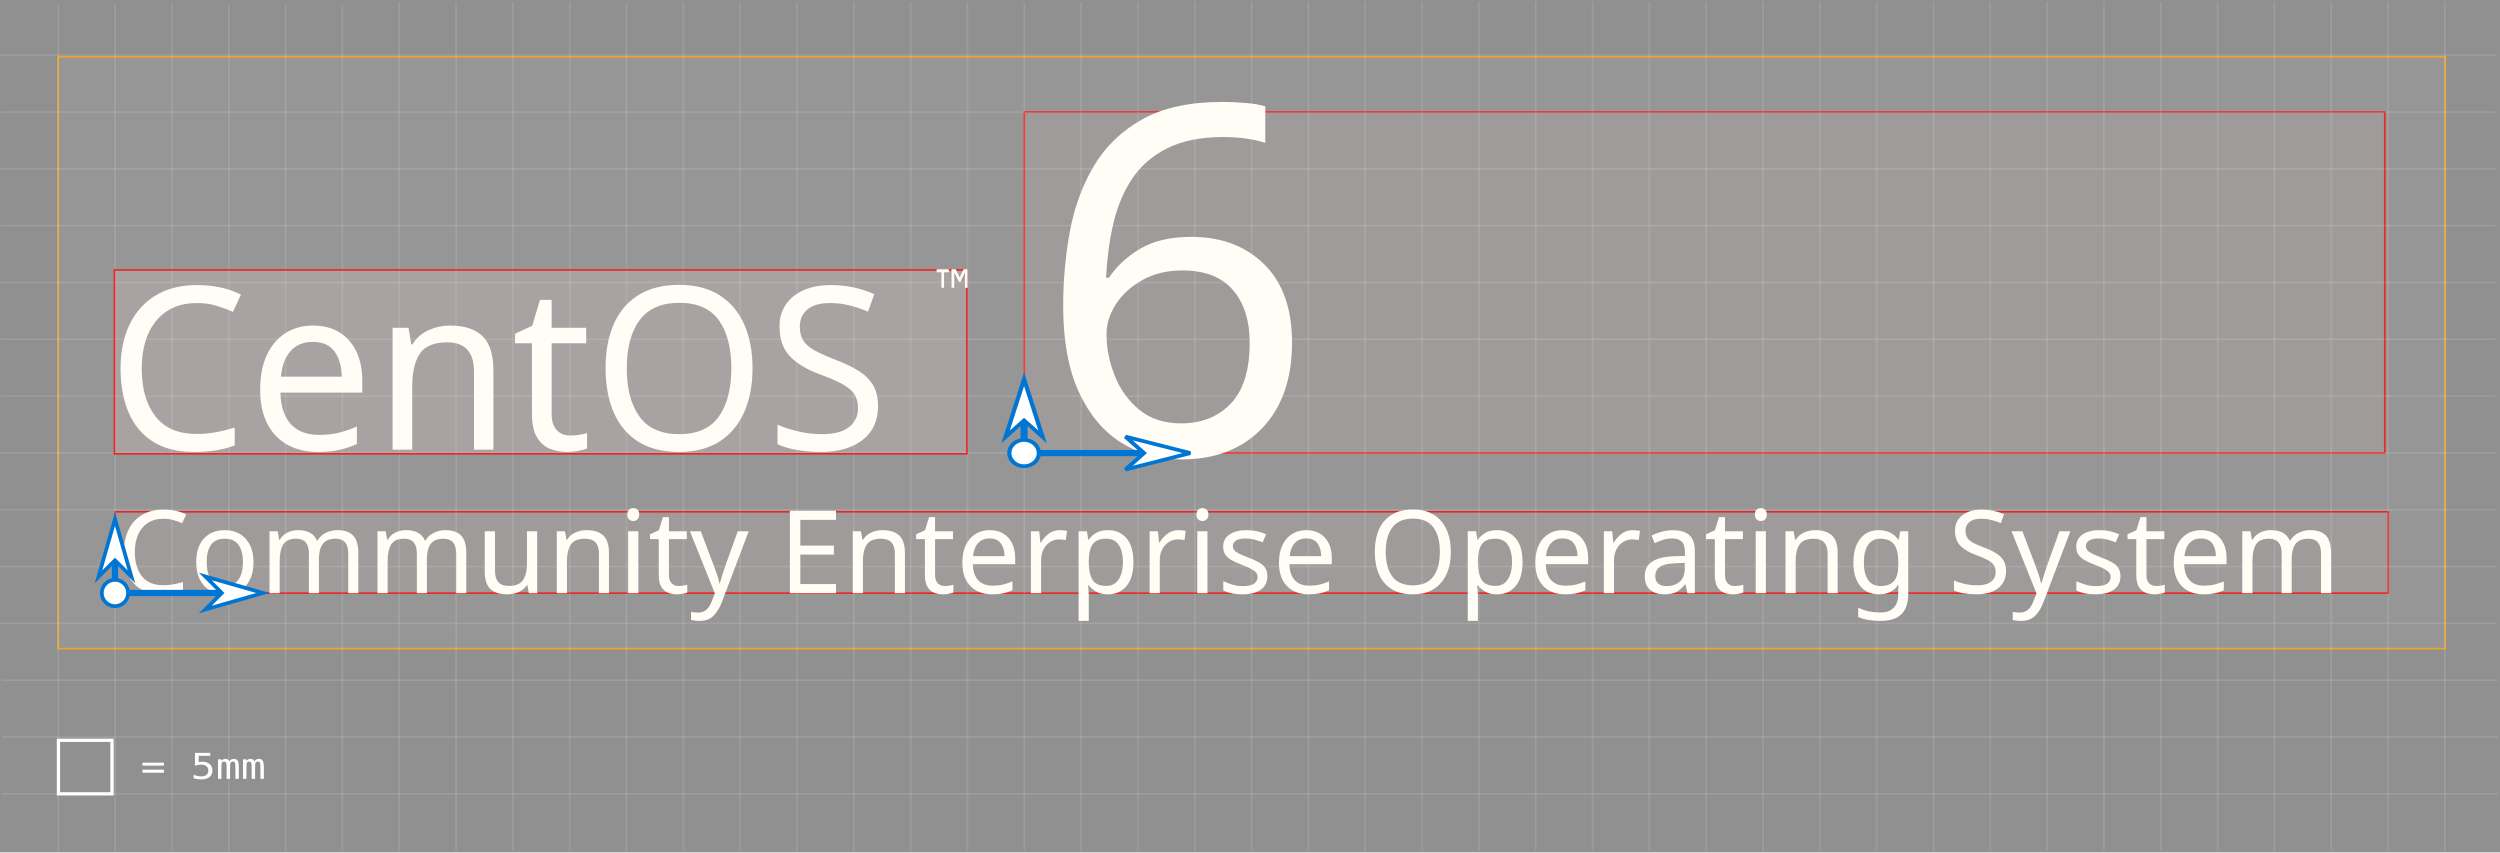
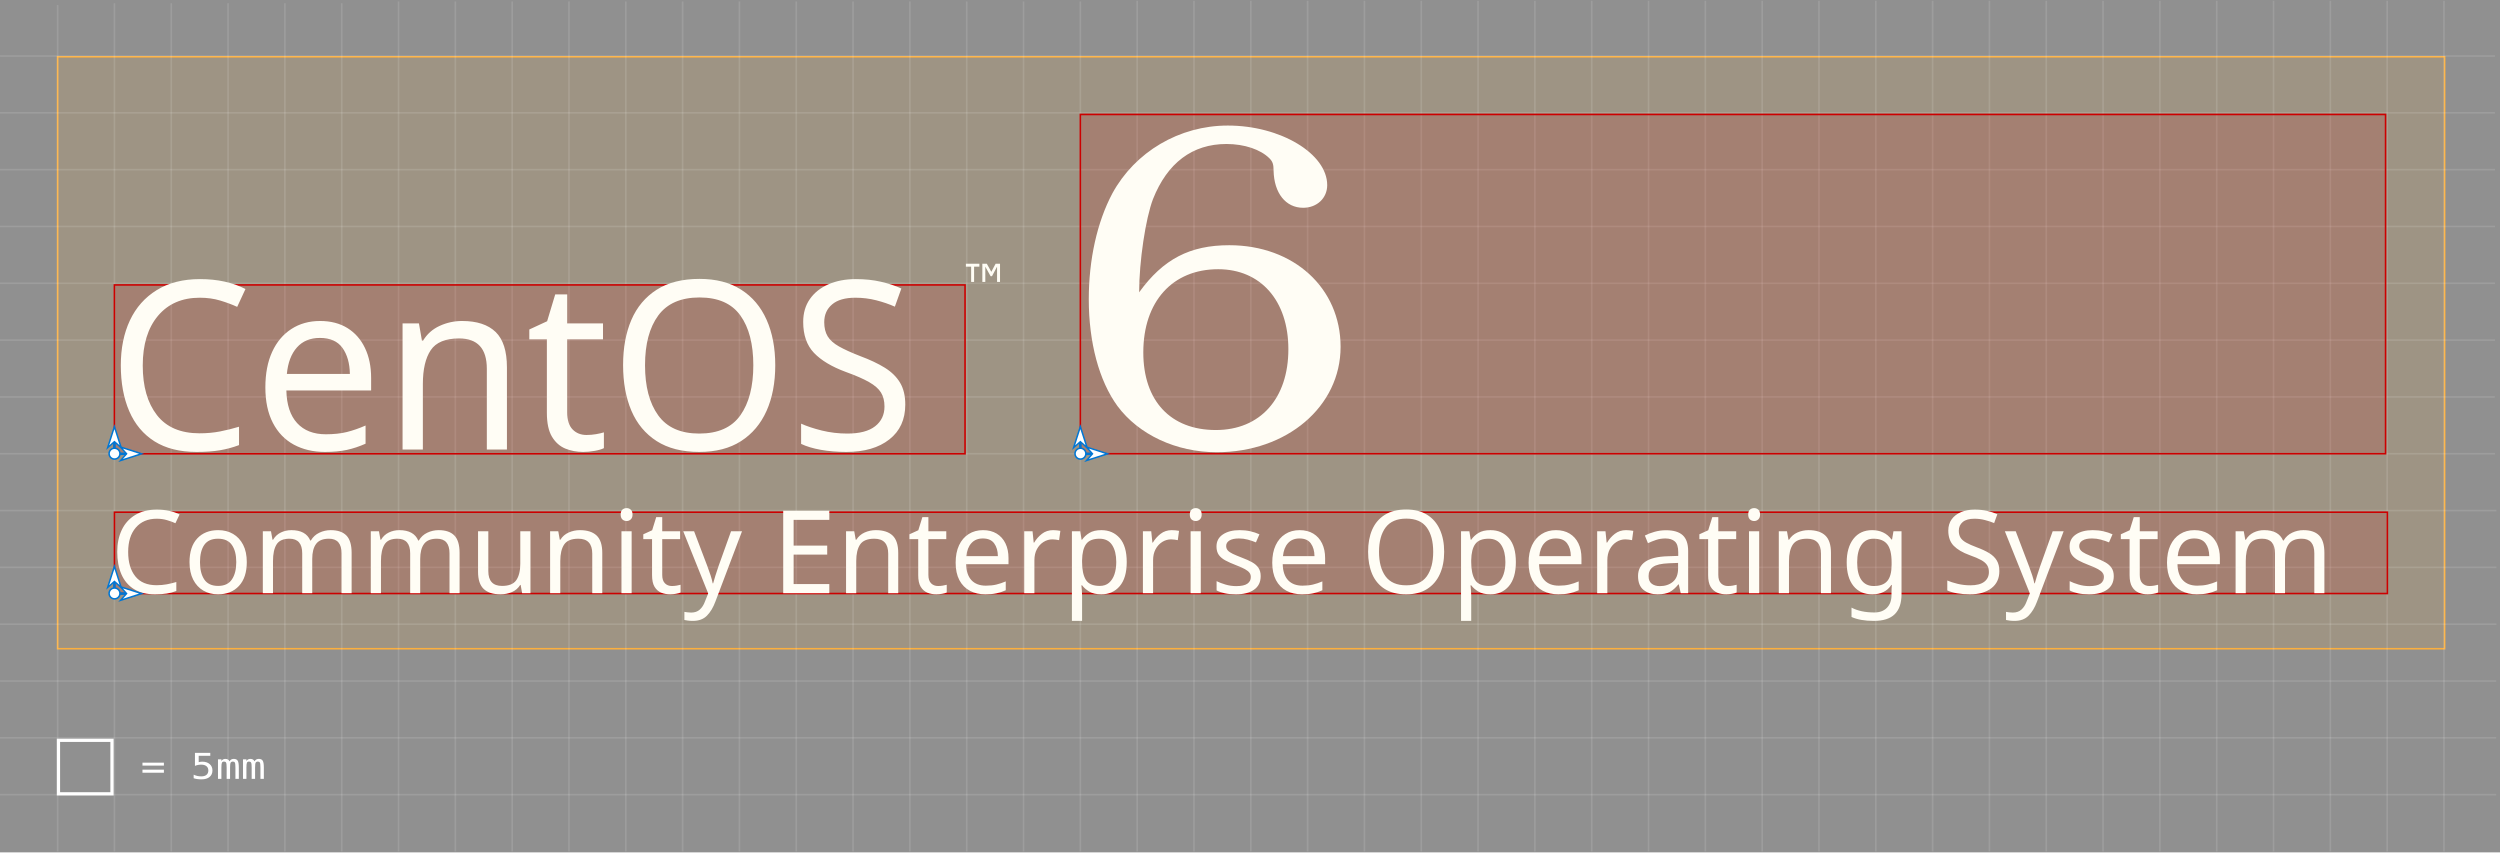
- <svg xmlns="http://www.w3.org/2000/svg" width="779.528" height="265.748" id="svg3106" version="1.0">
+ <svg xmlns="http://www.w3.org/2000/svg" xmlns:xlink="http://www.w3.org/1999/xlink" width="779.528" height="265.748" id="svg3106" version="1.0">
  <defs id="defs3108">
    <clipPath clipPathUnits="userSpaceOnUse" id="clipPath4429">
      <g transform="matrix(0.9947658,0,0,1,1.786099,0)" id="g4431">
        <path style="fill:#eea623;fill-opacity:1;fill-rule:evenodd;stroke:none;stroke-width:30;stroke-linecap:round;stroke-linejoin:round;marker:none;marker-start:none;marker-mid:none;marker-end:none;stroke-miterlimit:4;stroke-dasharray:none;stroke-dashoffset:0;stroke-opacity:1;visibility:visible;display:inline;overflow:visible" d="M 322.541,2800.938 L 318.106,2806.667 L 313.671,2800.938 L 313.671,2757.795 L 294.732,2757.795 L 318.106,2732.258 L 341.238,2757.795 L 322.541,2757.795 L 322.541,2800.938 z" id="path4433" />
      </g>
    </clipPath>
  </defs>
  <g id="layer1" transform="translate(-0.2825948,-822.0471)">
    <rect style="fill:#8c8c8c;fill-opacity:0.955;stroke:none;stroke-width:1;stroke-linecap:round;stroke-linejoin:miter;stroke-miterlimit:4;stroke-dasharray:none;stroke-dashoffset:0;stroke-opacity:0.089;display:inline" id="CENTOSARTWORK" width="779.528" height="265.748" x="0.283" y="822.047" clip-path="none" />
-     <rect y="839.734" x="18.43" height="184.56" width="744.297" id="rect5058" style="opacity:1;fill:#fffbf0;fill-opacity:0.059;stroke:#eea623;stroke-width:0.5;stroke-linecap:round;stroke-linejoin:miter;stroke-miterlimit:4;stroke-dasharray:none;stroke-opacity:1" />
-     <rect y="856.927" x="319.687" height="106.342" width="424.183" id="rect9587" style="opacity:1;fill:#a09b9b;fill-opacity:0.965;stroke:#ee2323;stroke-width:0.5;stroke-linecap:round;stroke-linejoin:miter;stroke-miterlimit:4;stroke-dasharray:none;stroke-opacity:1" />
-     <rect y="981.625" x="36.215" height="25.367" width="708.725" id="rect2477" style="opacity:1;fill:#9f9b9b;fill-opacity:1;stroke:#ee2323;stroke-width:0.499;stroke-linecap:round;stroke-linejoin:miter;stroke-miterlimit:4;stroke-dasharray:none;stroke-opacity:1" />
-     <g id="g5132" style="stroke:#ffffff;stroke-opacity:0.118;stroke-width:0.5;stroke-miterlimit:4;stroke-dasharray:none">
-       <path id="path3685" d="M 18.462,823.349 L 18.462,1087.276" style="fill:none;fill-rule:evenodd;stroke:#ffffff;stroke-width:0.5;stroke-linecap:butt;stroke-linejoin:miter;stroke-miterlimit:4;stroke-dasharray:none;stroke-opacity:0.118;display:inline" />
-       <path style="fill:none;fill-rule:evenodd;stroke:#ffffff;stroke-width:0.5;stroke-linecap:butt;stroke-linejoin:miter;stroke-miterlimit:4;stroke-dasharray:none;stroke-opacity:0.118;display:inline" d="M 36.18,823.368 L 36.18,1087.293" id="path3687" />
-       <path id="path3689" d="M 53.899,823.368 L 53.899,1087.293" style="fill:none;fill-rule:evenodd;stroke:#ffffff;stroke-width:0.5;stroke-linecap:butt;stroke-linejoin:miter;stroke-miterlimit:4;stroke-dasharray:none;stroke-opacity:0.118;display:inline" />
-       <path style="fill:none;fill-rule:evenodd;stroke:#ffffff;stroke-width:0.5;stroke-linecap:butt;stroke-linejoin:miter;stroke-miterlimit:4;stroke-dasharray:none;stroke-opacity:0.118;display:inline" d="M 71.617,823.368 L 71.617,1087.293" id="path3691" />
-       <path id="path3693" d="M 89.335,823.368 L 89.335,1087.293" style="fill:none;fill-rule:evenodd;stroke:#ffffff;stroke-width:0.5;stroke-linecap:butt;stroke-linejoin:miter;stroke-miterlimit:4;stroke-dasharray:none;stroke-opacity:0.118;display:inline" />
-       <path style="fill:none;fill-rule:evenodd;stroke:#ffffff;stroke-width:0.5;stroke-linecap:butt;stroke-linejoin:miter;stroke-miterlimit:4;stroke-dasharray:none;stroke-opacity:0.118;display:inline" d="M 107.054,823.368 L 107.054,1087.293" id="path3695" />
-       <path id="path3697" d="M 124.772,822.811 L 124.772,1087.293" style="fill:none;fill-rule:evenodd;stroke:#ffffff;stroke-width:0.5;stroke-linecap:butt;stroke-linejoin:miter;stroke-miterlimit:4;stroke-dasharray:none;stroke-opacity:0.118;display:inline" />
-       <path style="fill:none;fill-rule:evenodd;stroke:#ffffff;stroke-width:0.5;stroke-linecap:butt;stroke-linejoin:miter;stroke-miterlimit:4;stroke-dasharray:none;stroke-opacity:0.118;display:inline" d="M 142.49,822.811 L 142.49,1087.293" id="path3699" />
-       <path id="path3701" d="M 160.208,822.811 L 160.208,1087.293" style="fill:none;fill-rule:evenodd;stroke:#ffffff;stroke-width:0.5;stroke-linecap:butt;stroke-linejoin:miter;stroke-miterlimit:4;stroke-dasharray:none;stroke-opacity:0.118;display:inline" />
-       <path style="fill:none;fill-rule:evenodd;stroke:#ffffff;stroke-width:0.5;stroke-linecap:butt;stroke-linejoin:miter;stroke-miterlimit:4;stroke-dasharray:none;stroke-opacity:0.118;display:inline" d="M 177.927,822.811 L 177.927,1087.293" id="path3703" />
-       <path id="path3705" d="M 195.645,822.811 L 195.645,1087.293" style="fill:none;fill-rule:evenodd;stroke:#ffffff;stroke-width:0.5;stroke-linecap:butt;stroke-linejoin:miter;stroke-miterlimit:4;stroke-dasharray:none;stroke-opacity:0.118;display:inline" />
-       <path style="fill:none;fill-rule:evenodd;stroke:#ffffff;stroke-width:0.5;stroke-linecap:butt;stroke-linejoin:miter;stroke-miterlimit:4;stroke-dasharray:none;stroke-opacity:0.118;display:inline" d="M 213.363,822.811 L 213.363,1087.293" id="path3707" />
-       <path id="path3709" d="M 231.082,822.811 L 231.082,1087.293" style="fill:none;fill-rule:evenodd;stroke:#ffffff;stroke-width:0.5;stroke-linecap:butt;stroke-linejoin:miter;stroke-miterlimit:4;stroke-dasharray:none;stroke-opacity:0.118;display:inline" />
-       <path style="fill:none;fill-rule:evenodd;stroke:#ffffff;stroke-width:0.5;stroke-linecap:butt;stroke-linejoin:miter;stroke-miterlimit:4;stroke-dasharray:none;stroke-opacity:0.118;display:inline" d="M 284.237,822.811 L 284.237,1087.293" id="path3711" />
-       <path id="path3713" d="M 266.518,822.811 L 266.518,1087.293" style="fill:none;fill-rule:evenodd;stroke:#ffffff;stroke-width:0.5;stroke-linecap:butt;stroke-linejoin:miter;stroke-miterlimit:4;stroke-dasharray:none;stroke-opacity:0.118;display:inline" />
-       <path id="path3717" d="M 1.053,1034.146 L 778.888,1034.146" style="fill:none;fill-rule:evenodd;stroke:#ffffff;stroke-width:0.5;stroke-linecap:square;stroke-linejoin:miter;stroke-miterlimit:4;stroke-dasharray:none;stroke-opacity:0.118;display:inline" />
-       <path style="fill:none;fill-rule:evenodd;stroke:#ffffff;stroke-width:0.5;stroke-linecap:square;stroke-linejoin:miter;stroke-miterlimit:4;stroke-dasharray:none;stroke-opacity:0.118;display:inline" d="M 0.662,1016.429 L 778.569,1016.429" id="path3719" />
-       <path id="path3721" d="M 0.662,998.712 L 778.569,998.712" style="fill:none;fill-rule:evenodd;stroke:#ffffff;stroke-width:0.5;stroke-linecap:square;stroke-linejoin:miter;stroke-miterlimit:4;stroke-dasharray:none;stroke-opacity:0.118;display:inline" />
-       <path style="fill:none;fill-rule:evenodd;stroke:#ffffff;stroke-width:0.5;stroke-linecap:square;stroke-linejoin:miter;stroke-miterlimit:4;stroke-dasharray:none;stroke-opacity:0.118;display:inline" d="M 0.662,980.996 L 778.567,980.996" id="path3723" />
-       <path id="path3725" d="M 0.661,963.279 L 778.125,963.279" style="fill:none;fill-rule:evenodd;stroke:#ffffff;stroke-width:0.5;stroke-linecap:square;stroke-linejoin:miter;stroke-miterlimit:4;stroke-dasharray:none;stroke-opacity:0.118;display:inline" />
-       <path style="fill:none;fill-rule:evenodd;stroke:#ffffff;stroke-width:0.5;stroke-linecap:square;stroke-linejoin:miter;stroke-miterlimit:4;stroke-dasharray:none;stroke-opacity:0.118;display:inline" d="M 0.661,945.563 L 778.052,945.563" id="path3727" />
-       <path id="path3729" d="M 0.661,927.846 L 778.125,927.846" style="fill:none;fill-rule:evenodd;stroke:#ffffff;stroke-width:0.5;stroke-linecap:square;stroke-linejoin:miter;stroke-miterlimit:4;stroke-dasharray:none;stroke-opacity:0.118;display:inline" />
-       <path style="fill:none;fill-rule:evenodd;stroke:#ffffff;stroke-width:0.5;stroke-linecap:butt;stroke-linejoin:miter;stroke-miterlimit:4;stroke-dasharray:none;stroke-opacity:0.118;display:inline" d="M 248.8,822.811 L 248.8,1087.293" id="path3785" />
-       <path id="path3787" d="M 301.955,822.811 L 301.955,1087.293" style="fill:none;fill-rule:evenodd;stroke:#ffffff;stroke-width:0.5;stroke-linecap:butt;stroke-linejoin:miter;stroke-miterlimit:4;stroke-dasharray:none;stroke-opacity:0.118;display:inline" />
-       <path style="fill:none;fill-rule:evenodd;stroke:#ffffff;stroke-width:0.5;stroke-linecap:butt;stroke-linejoin:miter;stroke-miterlimit:4;stroke-dasharray:none;stroke-opacity:0.118;display:inline" d="M 319.673,822.811 L 319.673,1087.293" id="path3789" />
-       <path id="path3791" d="M 337.391,822.811 L 337.391,1087.293" style="fill:none;fill-rule:evenodd;stroke:#ffffff;stroke-width:0.5;stroke-linecap:butt;stroke-linejoin:miter;stroke-miterlimit:4;stroke-dasharray:none;stroke-opacity:0.118;display:inline" />
-       <path style="fill:none;fill-rule:evenodd;stroke:#ffffff;stroke-width:0.5;stroke-linecap:butt;stroke-linejoin:miter;stroke-miterlimit:4;stroke-dasharray:none;stroke-opacity:0.118;display:inline" d="M 355.11,822.545 L 355.11,1087.231" id="path3793" />
-       <path style="fill:none;fill-rule:evenodd;stroke:#ffffff;stroke-width:0.5;stroke-linecap:square;stroke-linejoin:miter;stroke-miterlimit:4;stroke-dasharray:none;stroke-opacity:0.118;display:inline" d="M 0.662,910.13 L 778.124,910.13" id="path6619" />
-       <path id="path6621" d="M 0.662,892.413 L 778.124,892.413" style="fill:none;fill-rule:evenodd;stroke:#ffffff;stroke-width:0.5;stroke-linecap:square;stroke-linejoin:miter;stroke-miterlimit:4;stroke-dasharray:none;stroke-opacity:0.118;display:inline" />
-       <path id="path4235" d="M 372.828,822.545 L 372.828,1087.231" style="fill:none;fill-rule:evenodd;stroke:#ffffff;stroke-width:0.5;stroke-linecap:butt;stroke-linejoin:miter;stroke-miterlimit:4;stroke-dasharray:none;stroke-opacity:0.118;display:inline" />
-       <path style="fill:none;fill-rule:evenodd;stroke:#ffffff;stroke-width:0.5;stroke-linecap:butt;stroke-linejoin:miter;stroke-miterlimit:4;stroke-dasharray:none;stroke-opacity:0.118;display:inline" d="M 390.546,822.545 L 390.546,1087.231" id="path4237" />
-       <path id="path4239" d="M 408.265,822.545 L 408.265,1087.231" style="fill:none;fill-rule:evenodd;stroke:#ffffff;stroke-width:0.5;stroke-linecap:butt;stroke-linejoin:miter;stroke-miterlimit:4;stroke-dasharray:none;stroke-opacity:0.118;display:inline" />
-       <path style="fill:none;fill-rule:evenodd;stroke:#ffffff;stroke-width:0.5;stroke-linecap:butt;stroke-linejoin:miter;stroke-miterlimit:4;stroke-dasharray:none;stroke-opacity:0.118;display:inline" d="M 425.983,822.545 L 425.983,1087.231" id="path5011" />
-       <path id="path2647" d="M 443.701,822.545 L 443.701,1087.231" style="fill:none;fill-rule:evenodd;stroke:#ffffff;stroke-width:0.5;stroke-linecap:butt;stroke-linejoin:miter;stroke-miterlimit:4;stroke-dasharray:none;stroke-opacity:0.118;display:inline" />
-       <path style="fill:none;fill-rule:evenodd;stroke:#ffffff;stroke-width:0.5;stroke-linecap:square;stroke-linejoin:miter;stroke-miterlimit:4;stroke-dasharray:none;stroke-opacity:0.118;display:inline" d="M 1.053,1051.862 L 778.888,1051.862" id="path2479" />
-       <path id="path2481" d="M 1.053,1069.579 L 778.888,1069.579" style="fill:none;fill-rule:evenodd;stroke:#ffffff;stroke-width:0.5;stroke-linecap:square;stroke-linejoin:miter;stroke-miterlimit:4;stroke-dasharray:none;stroke-opacity:0.118;display:inline" />
-       <path style="fill:none;fill-rule:evenodd;stroke:#ffffff;stroke-width:0.5;stroke-linecap:butt;stroke-linejoin:miter;stroke-miterlimit:4;stroke-dasharray:none;stroke-opacity:0.118;display:inline" d="M 461.42,822.545 L 461.42,1087.231" id="path2485" />
-       <path id="path2487" d="M 479.138,822.545 L 479.138,1087.231" style="fill:none;fill-rule:evenodd;stroke:#ffffff;stroke-width:0.5;stroke-linecap:butt;stroke-linejoin:miter;stroke-miterlimit:4;stroke-dasharray:none;stroke-opacity:0.118;display:inline" />
-       <path style="fill:none;fill-rule:evenodd;stroke:#ffffff;stroke-width:0.5;stroke-linecap:butt;stroke-linejoin:miter;stroke-miterlimit:4;stroke-dasharray:none;stroke-opacity:0.118;display:inline" d="M 496.856,822.545 L 496.856,1087.231" id="path2489" />
-       <path id="path2491" d="M 514.574,822.545 L 514.574,1087.231" style="fill:none;fill-rule:evenodd;stroke:#ffffff;stroke-width:0.5;stroke-linecap:butt;stroke-linejoin:miter;stroke-miterlimit:4;stroke-dasharray:none;stroke-opacity:0.118;display:inline" />
-       <path style="fill:none;fill-rule:evenodd;stroke:#ffffff;stroke-width:0.5;stroke-linecap:butt;stroke-linejoin:miter;stroke-miterlimit:4;stroke-dasharray:none;stroke-opacity:0.118;display:inline" d="M 532.293,822.545 L 532.293,1087.231" id="path2493" />
-       <path id="path2495" d="M 550.011,822.545 L 550.011,1087.231" style="fill:none;fill-rule:evenodd;stroke:#ffffff;stroke-width:0.5;stroke-linecap:butt;stroke-linejoin:miter;stroke-miterlimit:4;stroke-dasharray:none;stroke-opacity:0.118;display:inline" />
-       <path style="fill:none;fill-rule:evenodd;stroke:#ffffff;stroke-width:0.5;stroke-linecap:butt;stroke-linejoin:miter;stroke-miterlimit:4;stroke-dasharray:none;stroke-opacity:0.118;display:inline" d="M 567.729,822.545 L 567.729,1087.231" id="path2497" />
-       <path id="path2499" d="M 585.448,822.545 L 585.448,1087.231" style="fill:none;fill-rule:evenodd;stroke:#ffffff;stroke-width:0.5;stroke-linecap:butt;stroke-linejoin:miter;stroke-miterlimit:4;stroke-dasharray:none;stroke-opacity:0.118;display:inline" />
-       <path style="fill:none;fill-rule:evenodd;stroke:#ffffff;stroke-width:0.5;stroke-linecap:butt;stroke-linejoin:miter;stroke-miterlimit:4;stroke-dasharray:none;stroke-opacity:0.118;display:inline" d="M 603.166,822.545 L 603.166,1087.231" id="path2501" />
-       <path id="path2503" d="M 620.884,822.545 L 620.884,1087.231" style="fill:none;fill-rule:evenodd;stroke:#ffffff;stroke-width:0.5;stroke-linecap:butt;stroke-linejoin:miter;stroke-miterlimit:4;stroke-dasharray:none;stroke-opacity:0.118;display:inline" />
-       <path style="fill:none;fill-rule:evenodd;stroke:#ffffff;stroke-width:0.5;stroke-linecap:butt;stroke-linejoin:miter;stroke-miterlimit:4;stroke-dasharray:none;stroke-opacity:0.118;display:inline" d="M 638.603,822.545 L 638.603,1087.231" id="path2505" />
-       <path id="path2507" d="M 656.321,822.545 L 656.321,1087.231" style="fill:none;fill-rule:evenodd;stroke:#ffffff;stroke-width:0.5;stroke-linecap:butt;stroke-linejoin:miter;stroke-miterlimit:4;stroke-dasharray:none;stroke-opacity:0.118;display:inline" />
-       <path style="fill:none;fill-rule:evenodd;stroke:#ffffff;stroke-width:0.5;stroke-linecap:butt;stroke-linejoin:miter;stroke-miterlimit:4;stroke-dasharray:none;stroke-opacity:0.118;display:inline" d="M 709.476,822.545 L 709.476,1087.231" id="path2509" />
-       <path id="path2511" d="M 674.039,822.545 L 674.039,1087.231" style="fill:none;fill-rule:evenodd;stroke:#ffffff;stroke-width:0.5;stroke-linecap:butt;stroke-linejoin:miter;stroke-miterlimit:4;stroke-dasharray:none;stroke-opacity:0.118;display:inline" />
-       <path style="fill:none;fill-rule:evenodd;stroke:#ffffff;stroke-width:0.5;stroke-linecap:butt;stroke-linejoin:miter;stroke-miterlimit:4;stroke-dasharray:none;stroke-opacity:0.118;display:inline" d="M 691.757,822.545 L 691.757,1087.231" id="path2513" />
-       <path id="path2515" d="M 744.912,822.545 L 744.912,1087.231" style="fill:none;fill-rule:evenodd;stroke:#ffffff;stroke-width:0.5;stroke-linecap:butt;stroke-linejoin:miter;stroke-miterlimit:4;stroke-dasharray:none;stroke-opacity:0.118;display:inline" />
-       <path style="fill:none;fill-rule:evenodd;stroke:#ffffff;stroke-width:0.5;stroke-linecap:butt;stroke-linejoin:miter;stroke-miterlimit:4;stroke-dasharray:none;stroke-opacity:0.118;display:inline" d="M 727.194,822.545 L 727.194,1087.231" id="path2517" />
-       <path id="path2519" d="M 762.631,822.545 L 762.631,1087.231" style="fill:none;fill-rule:evenodd;stroke:#ffffff;stroke-width:0.5;stroke-linecap:butt;stroke-linejoin:miter;stroke-miterlimit:4;stroke-dasharray:none;stroke-opacity:0.118;display:inline" />
-       <path id="path9589" d="M 0.662,874.697 L 778.124,874.697" style="fill:none;fill-rule:evenodd;stroke:#ffffff;stroke-width:0.5;stroke-linecap:square;stroke-linejoin:miter;stroke-miterlimit:4;stroke-dasharray:none;stroke-opacity:0.118;display:inline" />
-       <path style="fill:none;fill-rule:evenodd;stroke:#ffffff;stroke-width:0.5;stroke-linecap:square;stroke-linejoin:miter;stroke-miterlimit:4;stroke-dasharray:none;stroke-opacity:0.118;display:inline" d="M 0.662,856.98 L 778.124,856.98" id="path9591" />
-       <path id="path9593" d="M 0.662,839.264 L 778.124,839.264" style="fill:none;fill-rule:evenodd;stroke:#ffffff;stroke-width:0.5;stroke-linecap:square;stroke-linejoin:miter;stroke-miterlimit:4;stroke-dasharray:none;stroke-opacity:0.118;display:inline" />
+     <rect y="839.764" x="18.249" height="184.56" width="744.297" id="rect5058" style="opacity:1;fill:#fcaf3e;fill-opacity:0.137;stroke:#fcaf3e;stroke-width:0.5;stroke-linecap:round;stroke-linejoin:miter;stroke-miterlimit:4;stroke-dasharray:none;stroke-opacity:1" />
+     <g id="g5132" style="stroke:#ffffff;stroke-width:0.5;stroke-miterlimit:4;stroke-dasharray:none;stroke-opacity:0.118">
+       <path id="path3685" d="M 18.249,823.619 L 18.249,1087.545" style="fill:none;fill-rule:evenodd;stroke:#ffffff;stroke-width:0.5;stroke-linecap:butt;stroke-linejoin:miter;stroke-miterlimit:4;stroke-dasharray:none;stroke-opacity:0.118;display:inline" />
+       <path style="fill:none;fill-rule:evenodd;stroke:#ffffff;stroke-width:0.501;stroke-linecap:butt;stroke-linejoin:miter;stroke-miterlimit:4;stroke-dasharray:none;stroke-opacity:0.118;display:inline" d="M 35.965,823.06 L 35.965,1087.545" id="path3687" />
+       <path id="path3689" d="M 53.682,823.06 L 53.682,1087.545" style="fill:none;fill-rule:evenodd;stroke:#ffffff;stroke-width:0.501;stroke-linecap:butt;stroke-linejoin:miter;stroke-miterlimit:4;stroke-dasharray:none;stroke-opacity:0.118;display:inline" />
+       <path style="fill:none;fill-rule:evenodd;stroke:#ffffff;stroke-width:0.501;stroke-linecap:butt;stroke-linejoin:miter;stroke-miterlimit:4;stroke-dasharray:none;stroke-opacity:0.118;display:inline" d="M 71.399,823.06 L 71.399,1087.545" id="path3691" />
+       <path id="path3693" d="M 89.115,823.06 L 89.115,1087.545" style="fill:none;fill-rule:evenodd;stroke:#ffffff;stroke-width:0.501;stroke-linecap:butt;stroke-linejoin:miter;stroke-miterlimit:4;stroke-dasharray:none;stroke-opacity:0.118;display:inline" />
+       <path style="fill:none;fill-rule:evenodd;stroke:#ffffff;stroke-width:0.501;stroke-linecap:butt;stroke-linejoin:miter;stroke-miterlimit:4;stroke-dasharray:none;stroke-opacity:0.118;display:inline" d="M 106.832,823.06 L 106.832,1087.545" id="path3695" />
+       <path id="path3697" d="M 124.548,822.502 L 124.548,1087.545" style="fill:none;fill-rule:evenodd;stroke:#ffffff;stroke-width:0.501;stroke-linecap:butt;stroke-linejoin:miter;stroke-miterlimit:4;stroke-dasharray:none;stroke-opacity:0.118;display:inline" />
+       <path style="fill:none;fill-rule:evenodd;stroke:#ffffff;stroke-width:0.501;stroke-linecap:butt;stroke-linejoin:miter;stroke-miterlimit:4;stroke-dasharray:none;stroke-opacity:0.118;display:inline" d="M 142.265,822.502 L 142.265,1087.545" id="path3699" />
+       <path id="path3701" d="M 159.981,822.502 L 159.981,1087.545" style="fill:none;fill-rule:evenodd;stroke:#ffffff;stroke-width:0.501;stroke-linecap:butt;stroke-linejoin:miter;stroke-miterlimit:4;stroke-dasharray:none;stroke-opacity:0.118;display:inline" />
+       <path style="fill:none;fill-rule:evenodd;stroke:#ffffff;stroke-width:0.501;stroke-linecap:butt;stroke-linejoin:miter;stroke-miterlimit:4;stroke-dasharray:none;stroke-opacity:0.118;display:inline" d="M 177.698,822.502 L 177.698,1087.545" id="path3703" />
+       <path id="path3705" d="M 195.414,822.502 L 195.414,1087.545" style="fill:none;fill-rule:evenodd;stroke:#ffffff;stroke-width:0.501;stroke-linecap:butt;stroke-linejoin:miter;stroke-miterlimit:4;stroke-dasharray:none;stroke-opacity:0.118;display:inline" />
+       <path style="fill:none;fill-rule:evenodd;stroke:#ffffff;stroke-width:0.501;stroke-linecap:butt;stroke-linejoin:miter;stroke-miterlimit:4;stroke-dasharray:none;stroke-opacity:0.118;display:inline" d="M 213.131,822.502 L 213.131,1087.545" id="path3707" />
+       <path id="path3709" d="M 230.847,822.502 L 230.847,1087.545" style="fill:none;fill-rule:evenodd;stroke:#ffffff;stroke-width:0.501;stroke-linecap:butt;stroke-linejoin:miter;stroke-miterlimit:4;stroke-dasharray:none;stroke-opacity:0.118;display:inline" />
+       <path style="fill:none;fill-rule:evenodd;stroke:#ffffff;stroke-width:0.501;stroke-linecap:butt;stroke-linejoin:miter;stroke-miterlimit:4;stroke-dasharray:none;stroke-opacity:0.118;display:inline" d="M 283.997,822.502 L 283.997,1087.545" id="path3711" />
+       <path id="path3713" d="M 266.281,822.502 L 266.281,1087.545" style="fill:none;fill-rule:evenodd;stroke:#ffffff;stroke-width:0.501;stroke-linecap:butt;stroke-linejoin:miter;stroke-miterlimit:4;stroke-dasharray:none;stroke-opacity:0.118;display:inline" />
+       <path id="path3717" d="M 0.533,1034.396 L 778.368,1034.396" style="fill:none;fill-rule:evenodd;stroke:#ffffff;stroke-width:0.5;stroke-linecap:square;stroke-linejoin:miter;stroke-miterlimit:4;stroke-dasharray:none;stroke-opacity:0.118;display:inline" />
+       <path style="fill:none;fill-rule:evenodd;stroke:#ffffff;stroke-width:0.5;stroke-linecap:square;stroke-linejoin:miter;stroke-miterlimit:4;stroke-dasharray:none;stroke-opacity:0.118;display:inline" d="M 0.533,1016.679 L 778.439,1016.679" id="path3719" />
+       <path id="path3721" d="M 0.533,998.962 L 778.439,998.962" style="fill:none;fill-rule:evenodd;stroke:#ffffff;stroke-width:0.5;stroke-linecap:square;stroke-linejoin:miter;stroke-miterlimit:4;stroke-dasharray:none;stroke-opacity:0.118;display:inline" />
+       <path style="fill:none;fill-rule:evenodd;stroke:#ffffff;stroke-width:0.5;stroke-linecap:square;stroke-linejoin:miter;stroke-miterlimit:4;stroke-dasharray:none;stroke-opacity:0.118;display:inline" d="M 0.533,981.246 L 778.437,981.246" id="path3723" />
+       <path id="path3725" d="M 0.533,963.529 L 777.996,963.529" style="fill:none;fill-rule:evenodd;stroke:#ffffff;stroke-width:0.5;stroke-linecap:square;stroke-linejoin:miter;stroke-miterlimit:4;stroke-dasharray:none;stroke-opacity:0.118;display:inline" />
+       <path style="fill:none;fill-rule:evenodd;stroke:#ffffff;stroke-width:0.5;stroke-linecap:square;stroke-linejoin:miter;stroke-miterlimit:4;stroke-dasharray:none;stroke-opacity:0.118;display:inline" d="M 0.533,945.813 L 777.923,945.813" id="path3727" />
+       <path id="path3729" d="M 0.533,928.096 L 777.996,928.096" style="fill:none;fill-rule:evenodd;stroke:#ffffff;stroke-width:0.5;stroke-linecap:square;stroke-linejoin:miter;stroke-miterlimit:4;stroke-dasharray:none;stroke-opacity:0.118;display:inline" />
+       <path style="fill:none;fill-rule:evenodd;stroke:#ffffff;stroke-width:0.501;stroke-linecap:butt;stroke-linejoin:miter;stroke-miterlimit:4;stroke-dasharray:none;stroke-opacity:0.118;display:inline" d="M 248.564,822.502 L 248.564,1087.545" id="path3785" />
+       <path id="path3787" d="M 301.714,822.502 L 301.714,1087.545" style="fill:none;fill-rule:evenodd;stroke:#ffffff;stroke-width:0.501;stroke-linecap:butt;stroke-linejoin:miter;stroke-miterlimit:4;stroke-dasharray:none;stroke-opacity:0.118;display:inline" />
+       <path style="fill:none;fill-rule:evenodd;stroke:#ffffff;stroke-width:0.501;stroke-linecap:butt;stroke-linejoin:miter;stroke-miterlimit:4;stroke-dasharray:none;stroke-opacity:0.118;display:inline" d="M 319.43,822.502 L 319.43,1087.545" id="path3789" />
+       <path id="path3791" d="M 337.147,822.502 L 337.147,1087.545" style="fill:none;fill-rule:evenodd;stroke:#ffffff;stroke-width:0.501;stroke-linecap:butt;stroke-linejoin:miter;stroke-miterlimit:4;stroke-dasharray:none;stroke-opacity:0.118;display:inline" />
+       <path style="fill:none;fill-rule:evenodd;stroke:#ffffff;stroke-width:0.501;stroke-linecap:butt;stroke-linejoin:miter;stroke-miterlimit:4;stroke-dasharray:none;stroke-opacity:0.118;display:inline" d="M 354.863,822.297 L 354.863,1087.545" id="path3793" />
+       <path style="fill:none;fill-rule:evenodd;stroke:#ffffff;stroke-width:0.5;stroke-linecap:square;stroke-linejoin:miter;stroke-miterlimit:4;stroke-dasharray:none;stroke-opacity:0.118;display:inline" d="M 0.533,910.38 L 777.995,910.38" id="path6619" />
+       <path id="path6621" d="M 0.533,892.663 L 777.995,892.663" style="fill:none;fill-rule:evenodd;stroke:#ffffff;stroke-width:0.5;stroke-linecap:square;stroke-linejoin:miter;stroke-miterlimit:4;stroke-dasharray:none;stroke-opacity:0.118;display:inline" />
+       <path id="path4235" d="M 372.58,822.297 L 372.58,1087.545" style="fill:none;fill-rule:evenodd;stroke:#ffffff;stroke-width:0.501;stroke-linecap:butt;stroke-linejoin:miter;stroke-miterlimit:4;stroke-dasharray:none;stroke-opacity:0.118;display:inline" />
+       <path style="fill:none;fill-rule:evenodd;stroke:#ffffff;stroke-width:0.501;stroke-linecap:butt;stroke-linejoin:miter;stroke-miterlimit:4;stroke-dasharray:none;stroke-opacity:0.118;display:inline" d="M 390.296,822.297 L 390.296,1087.545" id="path4237" />
+       <path id="path4239" d="M 408.013,822.297 L 408.013,1087.545" style="fill:none;fill-rule:evenodd;stroke:#ffffff;stroke-width:0.501;stroke-linecap:butt;stroke-linejoin:miter;stroke-miterlimit:4;stroke-dasharray:none;stroke-opacity:0.118;display:inline" />
+       <path style="fill:none;fill-rule:evenodd;stroke:#ffffff;stroke-width:0.501;stroke-linecap:butt;stroke-linejoin:miter;stroke-miterlimit:4;stroke-dasharray:none;stroke-opacity:0.118;display:inline" d="M 425.73,822.297 L 425.73,1087.545" id="path5011" />
+       <path id="path2647" d="M 443.446,822.297 L 443.446,1087.545" style="fill:none;fill-rule:evenodd;stroke:#ffffff;stroke-width:0.501;stroke-linecap:butt;stroke-linejoin:miter;stroke-miterlimit:4;stroke-dasharray:none;stroke-opacity:0.118;display:inline" />
+       <path style="fill:none;fill-rule:evenodd;stroke:#ffffff;stroke-width:0.5;stroke-linecap:square;stroke-linejoin:miter;stroke-miterlimit:4;stroke-dasharray:none;stroke-opacity:0.118;display:inline" d="M 0.533,1052.112 L 778.368,1052.112" id="path2479" />
+       <path id="path2481" d="M 0.533,1069.829 L 778.368,1069.829" style="fill:none;fill-rule:evenodd;stroke:#ffffff;stroke-width:0.5;stroke-linecap:square;stroke-linejoin:miter;stroke-miterlimit:4;stroke-dasharray:none;stroke-opacity:0.118;display:inline" />
+       <path style="fill:none;fill-rule:evenodd;stroke:#ffffff;stroke-width:0.501;stroke-linecap:butt;stroke-linejoin:miter;stroke-miterlimit:4;stroke-dasharray:none;stroke-opacity:0.118;display:inline" d="M 461.163,822.297 L 461.163,1087.545" id="path2485" />
+       <path id="path2487" d="M 478.879,822.297 L 478.879,1087.545" style="fill:none;fill-rule:evenodd;stroke:#ffffff;stroke-width:0.501;stroke-linecap:butt;stroke-linejoin:miter;stroke-miterlimit:4;stroke-dasharray:none;stroke-opacity:0.118;display:inline" />
+       <path style="fill:none;fill-rule:evenodd;stroke:#ffffff;stroke-width:0.501;stroke-linecap:butt;stroke-linejoin:miter;stroke-miterlimit:4;stroke-dasharray:none;stroke-opacity:0.118;display:inline" d="M 496.596,822.297 L 496.596,1087.545" id="path2489" />
+       <path id="path2491" d="M 514.312,822.297 L 514.312,1087.545" style="fill:none;fill-rule:evenodd;stroke:#ffffff;stroke-width:0.501;stroke-linecap:butt;stroke-linejoin:miter;stroke-miterlimit:4;stroke-dasharray:none;stroke-opacity:0.118;display:inline" />
+       <path style="fill:none;fill-rule:evenodd;stroke:#ffffff;stroke-width:0.501;stroke-linecap:butt;stroke-linejoin:miter;stroke-miterlimit:4;stroke-dasharray:none;stroke-opacity:0.118;display:inline" d="M 532.029,822.297 L 532.029,1087.545" id="path2493" />
+       <path id="path2495" d="M 549.745,822.297 L 549.745,1087.545" style="fill:none;fill-rule:evenodd;stroke:#ffffff;stroke-width:0.501;stroke-linecap:butt;stroke-linejoin:miter;stroke-miterlimit:4;stroke-dasharray:none;stroke-opacity:0.118;display:inline" />
+       <path style="fill:none;fill-rule:evenodd;stroke:#ffffff;stroke-width:0.501;stroke-linecap:butt;stroke-linejoin:miter;stroke-miterlimit:4;stroke-dasharray:none;stroke-opacity:0.118;display:inline" d="M 567.462,822.297 L 567.462,1087.545" id="path2497" />
+       <path id="path2499" d="M 585.179,822.297 L 585.179,1087.545" style="fill:none;fill-rule:evenodd;stroke:#ffffff;stroke-width:0.501;stroke-linecap:butt;stroke-linejoin:miter;stroke-miterlimit:4;stroke-dasharray:none;stroke-opacity:0.118;display:inline" />
+       <path style="fill:none;fill-rule:evenodd;stroke:#ffffff;stroke-width:0.501;stroke-linecap:butt;stroke-linejoin:miter;stroke-miterlimit:4;stroke-dasharray:none;stroke-opacity:0.118;display:inline" d="M 602.895,822.297 L 602.895,1087.545" id="path2501" />
+       <path id="path2503" d="M 620.612,822.297 L 620.612,1087.545" style="fill:none;fill-rule:evenodd;stroke:#ffffff;stroke-width:0.501;stroke-linecap:butt;stroke-linejoin:miter;stroke-miterlimit:4;stroke-dasharray:none;stroke-opacity:0.118;display:inline" />
+       <path style="fill:none;fill-rule:evenodd;stroke:#ffffff;stroke-width:0.501;stroke-linecap:butt;stroke-linejoin:miter;stroke-miterlimit:4;stroke-dasharray:none;stroke-opacity:0.118;display:inline" d="M 638.328,822.297 L 638.328,1087.545" id="path2505" />
+       <path id="path2507" d="M 656.045,822.297 L 656.045,1087.545" style="fill:none;fill-rule:evenodd;stroke:#ffffff;stroke-width:0.501;stroke-linecap:butt;stroke-linejoin:miter;stroke-miterlimit:4;stroke-dasharray:none;stroke-opacity:0.118;display:inline" />
+       <path style="fill:none;fill-rule:evenodd;stroke:#ffffff;stroke-width:0.501;stroke-linecap:butt;stroke-linejoin:miter;stroke-miterlimit:4;stroke-dasharray:none;stroke-opacity:0.118;display:inline" d="M 709.194,822.297 L 709.194,1087.545" id="path2509" />
+       <path id="path2511" d="M 673.761,822.297 L 673.761,1087.545" style="fill:none;fill-rule:evenodd;stroke:#ffffff;stroke-width:0.501;stroke-linecap:butt;stroke-linejoin:miter;stroke-miterlimit:4;stroke-dasharray:none;stroke-opacity:0.118;display:inline" />
+       <path style="fill:none;fill-rule:evenodd;stroke:#ffffff;stroke-width:0.501;stroke-linecap:butt;stroke-linejoin:miter;stroke-miterlimit:4;stroke-dasharray:none;stroke-opacity:0.118;display:inline" d="M 691.478,822.297 L 691.478,1087.545" id="path2513" />
+       <path id="path2515" d="M 744.627,822.297 L 744.627,1087.545" style="fill:none;fill-rule:evenodd;stroke:#ffffff;stroke-width:0.501;stroke-linecap:butt;stroke-linejoin:miter;stroke-miterlimit:4;stroke-dasharray:none;stroke-opacity:0.118;display:inline" />
+       <path style="fill:none;fill-rule:evenodd;stroke:#ffffff;stroke-width:0.501;stroke-linecap:butt;stroke-linejoin:miter;stroke-miterlimit:4;stroke-dasharray:none;stroke-opacity:0.118;display:inline" d="M 726.911,822.297 L 726.911,1087.545" id="path2517" />
+       <path id="path2519" d="M 762.344,822.297 L 762.344,1087.545" style="fill:none;fill-rule:evenodd;stroke:#ffffff;stroke-width:0.501;stroke-linecap:butt;stroke-linejoin:miter;stroke-miterlimit:4;stroke-dasharray:none;stroke-opacity:0.118;display:inline" />
+       <path id="path9589" d="M 0.533,874.947 L 777.995,874.947" style="fill:none;fill-rule:evenodd;stroke:#ffffff;stroke-width:0.5;stroke-linecap:square;stroke-linejoin:miter;stroke-miterlimit:4;stroke-dasharray:none;stroke-opacity:0.118;display:inline" />
+       <path style="fill:none;fill-rule:evenodd;stroke:#ffffff;stroke-width:0.5;stroke-linecap:square;stroke-linejoin:miter;stroke-miterlimit:4;stroke-dasharray:none;stroke-opacity:0.118;display:inline" d="M 0.533,857.23 L 777.995,857.23" id="path9591" />
+       <path id="path9593" d="M 0.533,839.514 L 777.995,839.514" style="fill:none;fill-rule:evenodd;stroke:#ffffff;stroke-width:0.5;stroke-linecap:square;stroke-linejoin:miter;stroke-miterlimit:4;stroke-dasharray:none;stroke-opacity:0.118;display:inline" />
    </g>
-     <text xml:space="preserve" style="font-size:20.711px;font-style:normal;font-variant:normal;font-weight:normal;font-stretch:normal;text-align:center;line-height:125%;writing-mode:lr-tb;text-anchor:middle;fill:#ffffff;fill-opacity:1;stroke:none;stroke-width:1;stroke-linecap:butt;stroke-linejoin:miter;stroke-miterlimit:4;stroke-dasharray:none;stroke-opacity:1;font-family:DejaVu LGC Sans Mono;-inkscape-font-specification:DejaVu LGC Sans Mono" x="287.266" y="946.634" id="text2669">
-       <tspan id="tspan2671" x="287.266" y="946.634" style="font-size:17.26px;font-style:normal;font-variant:normal;font-weight:normal;font-stretch:normal;fill:#ffffff;stroke-width:1;stroke-miterlimit:4;stroke-dasharray:none;font-family:DejaVu LGC Sans Mono;-inkscape-font-specification:DejaVu LGC Sans Mono" />
-     </text>
-     <text clip-path="none" id="text2473" y="1007.009" x="36.724" style="font-size:36.004px;font-style:normal;font-variant:normal;font-weight:200;font-stretch:normal;text-align:start;line-height:125%;writing-mode:lr-tb;text-anchor:start;fill:#fffdf5;fill-opacity:1;stroke:none;stroke-width:1;stroke-linecap:butt;stroke-linejoin:miter;stroke-miterlimit:4;stroke-dasharray:none;stroke-opacity:1;display:inline;font-family:Denmark;-inkscape-font-specification:Denmark Ultra-Light" xml:space="preserve">
-       <tspan style="font-size:36.004px;font-style:normal;font-variant:normal;font-weight:200;font-stretch:normal;text-align:start;line-height:125%;writing-mode:lr-tb;text-anchor:start;fill:#fffdf5;fill-opacity:1;stroke-width:1;stroke-miterlimit:4;stroke-dasharray:none;font-family:Denmark;-inkscape-font-specification:Denmark Ultra-Light" y="1007.009" x="36.724" id="tspan2475">Community Enterprise Operating System</tspan>
-     </text>
    <text xml:space="preserve" style="font-size:11.11px;font-style:normal;font-variant:normal;font-weight:normal;font-stretch:normal;text-align:start;line-height:125%;writing-mode:lr-tb;text-anchor:start;fill:#ffffff;fill-opacity:1;stroke:none;stroke-width:1;stroke-linecap:butt;stroke-linejoin:miter;stroke-miterlimit:4;stroke-dasharray:none;stroke-opacity:1;font-family:DejaVu LGC Sans Mono;-inkscape-font-specification:DejaVu LGC Sans Mono" x="40.87" y="1150.281" id="text5060" transform="scale(1.080181,0.925771)">
      <tspan id="tspan5062" x="40.87" y="1150.281" style="font-size:12px">= 5mm</tspan>
    </text>
    <rect style="opacity:1;fill:none;fill-opacity:1;stroke:#ffffff;stroke-width:1.018;stroke-linecap:round;stroke-linejoin:miter;stroke-miterlimit:4;stroke-dasharray:none;stroke-opacity:1" id="rect5066" width="16.699" height="16.699" x="18.508" y="1052.871" />
-     <g id="g2521" transform="matrix(2.346642,0,0,2.346642,-351.5085,696.1103)" style="stroke-width:0.5;stroke-miterlimit:4;stroke-dasharray:none;display:inline">
-       <g transform="matrix(0,-0.498132,0.498132,0,44.66932,504.4585)" id="g2523" style="stroke-width:1.004;stroke-miterlimit:4;stroke-dasharray:none;display:inline">
-         <path style="fill:#0076d4;fill-opacity:1;fill-rule:evenodd;stroke:none;stroke-width:1.004;stroke-linecap:butt;stroke-linejoin:miter;stroke-miterlimit:4;stroke-dasharray:none;stroke-opacity:1" d="M 745.953,241.51 L 745.953,270.967 L 747.62,270.967 L 747.62,241.51 L 745.953,241.51 z" id="path2525" />
-         <path style="fill:#ffffff;fill-opacity:1;fill-rule:evenodd;stroke:#0076d4;stroke-width:1.004;marker-start:none;stroke-miterlimit:4;stroke-dasharray:none;stroke-opacity:1" d="M 746.787,270.442 L 742.387,266.042 L 746.787,281.442 L 751.187,266.042 L 746.787,270.442 z" id="path2527" />
+     <text xml:space="preserve" style="font-size:18.264px;font-style:normal;font-weight:normal;fill:#fffdf5;fill-opacity:1;stroke:none;stroke-width:1;stroke-linecap:butt;stroke-linejoin:miter;stroke-miterlimit:4;stroke-dasharray:none;stroke-opacity:1;font-family:Bitstream Vera Sans" x="328.937" y="835.497" id="text5087" transform="scale(0.9092079,1.099858)">
+       <tspan id="tspan5089" x="328.937" y="835.497">™</tspan>
+     </text>
+     <rect y="857.729" x="337.146" height="105.801" width="406.982" id="rect9587" style="opacity:1;fill:#cc0000;fill-opacity:0.137;stroke:#cc0000;stroke-width:0.5;stroke-linecap:round;stroke-linejoin:miter;stroke-miterlimit:4;stroke-dasharray:none;stroke-opacity:1" />
+     <text xml:space="preserve" style="font-size:144.083px;font-style:normal;font-variant:normal;font-weight:normal;font-stretch:normal;text-align:start;line-height:0%;writing-mode:lr-tb;text-anchor:start;fill:#fffdf5;fill-opacity:1;stroke:none;stroke-width:1px;stroke-linecap:butt;stroke-linejoin:miter;stroke-opacity:1;font-family:URW Bookman L;-inkscape-font-specification:URW Bookman L" x="333.294" y="961.177" id="text9583">
+       <tspan id="tspan9585" x="333.294" y="961.177" style="font-size:144.083px;font-style:normal;font-variant:normal;font-weight:normal;font-stretch:normal;text-align:start;line-height:0%;writing-mode:lr-tb;text-anchor:start;fill:#fffdf5;font-family:URW Bookman L;-inkscape-font-specification:URW Bookman L">6</tspan>
+     </text>
+     <rect style="opacity:1;fill:#cc0000;fill-opacity:0.137;stroke:#cc0000;stroke-width:0.5;stroke-linecap:round;stroke-linejoin:miter;stroke-miterlimit:4;stroke-dasharray:none;stroke-opacity:1" id="rect14283" width="265.248" height="52.65" x="35.946" y="910.899" />
+     <text transform="scale(0.9903898,1.009703)" xml:space="preserve" style="font-size:72.706px;font-style:normal;font-variant:normal;font-weight:200;font-stretch:normal;text-align:start;line-height:125%;writing-mode:lr-tb;text-anchor:start;fill:#fffdf5;fill-opacity:1;stroke:none;stroke-width:1;stroke-linecap:butt;stroke-linejoin:miter;stroke-miterlimit:4;stroke-dasharray:none;stroke-opacity:1;display:inline;font-family:Denmark;-inkscape-font-specification:Denmark Ultra-Light" x="33.881" y="952.975" id="text5083" clip-path="none">
+       <tspan id="tspan5085" x="33.881" y="952.975" style="font-size:72.706px;font-style:normal;font-variant:normal;font-weight:200;font-stretch:normal;text-align:start;line-height:125%;writing-mode:lr-tb;text-anchor:start;fill:#fffdf5;fill-opacity:1;stroke-width:1;stroke-miterlimit:4;stroke-dasharray:none;font-family:Denmark;-inkscape-font-specification:Denmark Ultra-Light">CentOS</tspan>
+     </text>
+     <rect y="981.753" x="35.965" height="25.367" width="708.725" id="rect2477" style="opacity:1;fill:#cc0000;fill-opacity:0.137;stroke:#cc0000;stroke-width:0.5;stroke-linecap:round;stroke-linejoin:miter;stroke-miterlimit:4;stroke-dasharray:none;stroke-opacity:1" />
+     <text clip-path="none" id="text2473" y="1007.009" x="34.636" style="font-size:36.004px;font-style:normal;font-variant:normal;font-weight:200;font-stretch:normal;text-align:start;line-height:125%;writing-mode:lr-tb;text-anchor:start;fill:#fffdf5;fill-opacity:1;stroke:none;stroke-width:1;stroke-linecap:butt;stroke-linejoin:miter;stroke-miterlimit:4;stroke-dasharray:none;stroke-opacity:1;display:inline;font-family:Denmark;-inkscape-font-specification:Denmark Ultra-Light" xml:space="preserve">
+       <tspan style="font-size:36.004px;font-style:normal;font-variant:normal;font-weight:200;font-stretch:normal;text-align:start;line-height:125%;writing-mode:lr-tb;text-anchor:start;fill:#fffdf5;fill-opacity:1;stroke-width:1;stroke-miterlimit:4;stroke-dasharray:none;font-family:Denmark;-inkscape-font-specification:Denmark Ultra-Light" y="1007.009" x="34.636" id="tspan2475">Community Enterprise Operating System</tspan>
+     </text>
+     <g id="g4973" transform="matrix(0.3644111,0,0,0.3644111,-80.50376,656.006)">
+       <g transform="matrix(0,1.31188,1.167689,0,-14.97822,-16.15833)" id="g4958" style="stroke-width:1.004;stroke-miterlimit:4;stroke-dasharray:none;display:inline">
+         <path style="fill:#0076d4;fill-opacity:1;fill-rule:evenodd;stroke:none;stroke-width:1.004;stroke-linecap:butt;stroke-linejoin:miter;stroke-miterlimit:4;stroke-dasharray:none;stroke-opacity:1" d="M 745.953,286.718 L 745.953,298.029 L 747.62,298.029 L 747.62,286.718 L 745.953,286.718 z" id="path4960" />
+         <path style="fill:#ffffff;fill-opacity:1;fill-rule:evenodd;stroke:#0076d4;stroke-width:1.003;marker-start:none;stroke-miterlimit:4;stroke-dasharray:none;stroke-opacity:1" d="M 746.787,295.429 L 742.387,291.029 L 746.787,306.429 L 751.187,291.029 L 746.787,295.429 z" id="path4962" />
      </g>
-       <g style="stroke-width:1.004;stroke-miterlimit:4;stroke-dasharray:none;display:inline" id="g2529" transform="matrix(0.498132,0,0,-0.498132,-206.8094,275.2811)">
-         <path id="path2531" d="M 745.953,286.718 L 745.953,298.029 L 747.62,298.029 L 747.62,286.718 L 745.953,286.718 z" style="fill:#0076d4;fill-opacity:1;fill-rule:evenodd;stroke:none;stroke-width:1.004;stroke-linecap:butt;stroke-linejoin:miter;stroke-miterlimit:4;stroke-dasharray:none;stroke-opacity:1" />
-         <path id="path2533" d="M 746.787,295.429 L 742.387,291.029 L 746.787,306.429 L 751.187,291.029 L 746.787,295.429 z" style="fill:#ffffff;fill-opacity:1;fill-rule:evenodd;stroke:#0076d4;stroke-width:1.004;marker-start:none;stroke-miterlimit:4;stroke-dasharray:none;stroke-opacity:1" />
+       <g style="stroke-width:1.004;stroke-miterlimit:4;stroke-dasharray:none;display:inline" id="g8603" transform="matrix(1.31188,0,0,-1.167689,-660.0947,1298.114)">
+         <path id="path8605" d="M 745.953,286.718 L 745.953,298.029 L 747.62,298.029 L 747.62,286.718 L 745.953,286.718 z" style="fill:#0076d4;fill-opacity:1;fill-rule:evenodd;stroke:none;stroke-width:1.004;stroke-linecap:butt;stroke-linejoin:miter;stroke-miterlimit:4;stroke-dasharray:none;stroke-opacity:1" />
+         <path id="path8607" d="M 746.787,295.429 L 742.387,291.029 L 746.787,306.429 L 751.187,291.029 L 746.787,295.429 z" style="fill:#ffffff;fill-opacity:1;fill-rule:evenodd;stroke:#0076d4;stroke-width:1.003;marker-start:none;stroke-miterlimit:4;stroke-dasharray:none;stroke-opacity:1" />
      </g>
-       <path transform="translate(0.9388827,66.7074)" d="M 166,65.753 A 1.75,1.75 0 1 1 162.5,65.753 A 1.75,1.75 0 1 1 166,65.753 z" id="path2535" style="opacity:1;fill:#ffffff;fill-opacity:1;stroke:#0076d4;stroke-width:0.5;stroke-linecap:square;stroke-miterlimit:4;stroke-dasharray:none;stroke-dashoffset:0;stroke-opacity:1;display:inline" />
+       <path transform="matrix(2.65748,0,0,2.65748,-116.8062,788.671)" d="M 166,65.753 A 1.75,1.75 0 1 1 162.5,65.753 A 1.75,1.75 0 1 1 166,65.753 z" id="path8609" style="fill:#ffffff;fill-opacity:1;stroke:#0076d4;stroke-width:0.5;stroke-linecap:square;stroke-miterlimit:4;stroke-dasharray:none;stroke-dashoffset:0;stroke-opacity:1;display:inline" />
    </g>
-     <text xml:space="preserve" style="font-size:151.856px;font-style:normal;font-variant:normal;font-weight:200;font-stretch:normal;text-align:start;line-height:125%;writing-mode:lr-tb;text-anchor:start;fill:#fffdf5;fill-opacity:1;stroke:none;stroke-width:1px;stroke-linecap:butt;stroke-linejoin:miter;stroke-opacity:1;font-family:Denmark;-inkscape-font-specification:Denmark Ultra-Light" x="323.432" y="963.779" id="text9583">
-       <tspan id="tspan9585" x="323.432" y="963.779" style="font-size:151.856px;font-style:normal;font-variant:normal;font-weight:200;font-stretch:normal;text-align:start;line-height:125%;writing-mode:lr-tb;text-anchor:start;fill:#fffdf5;font-family:Denmark;-inkscape-font-specification:Denmark Ultra-Light">6</tspan>
-     </text>
-     <g id="g8595" transform="matrix(2.6336,0,0,2.344135,-115.4415,652.8183)" style="stroke-width:0.5;stroke-miterlimit:4;stroke-dasharray:none;display:inline">
-       <g transform="matrix(0,-0.498132,0.498132,0,44.66932,504.4585)" id="g8597" style="stroke-width:1.004;stroke-miterlimit:4;stroke-dasharray:none;display:inline">
-         <path style="fill:#0076d4;fill-opacity:1;fill-rule:evenodd;stroke:none;stroke-width:1.004;stroke-linecap:butt;stroke-linejoin:miter;stroke-miterlimit:4;stroke-dasharray:none;stroke-opacity:1" d="M 745.953,241.51 L 745.953,270.967 L 747.62,270.967 L 747.62,241.51 L 745.953,241.51 z" id="path8599" />
-         <path style="fill:#ffffff;fill-opacity:1;fill-rule:evenodd;stroke:#0076d4;stroke-width:1.004;marker-start:none;stroke-miterlimit:4;stroke-dasharray:none;stroke-opacity:1" d="M 746.787,270.442 L 742.387,266.042 L 746.787,281.442 L 751.187,266.042 L 746.787,270.442 z" id="path8601" />
-       </g>
-       <g style="stroke-width:1.004;stroke-miterlimit:4;stroke-dasharray:none;display:inline" id="g8603" transform="matrix(0.498132,0,0,-0.498132,-206.8094,275.2811)">
-         <path id="path8605" d="M 745.953,286.718 L 745.953,298.029 L 747.62,298.029 L 747.62,286.718 L 745.953,286.718 z" style="fill:#0076d4;fill-opacity:1;fill-rule:evenodd;stroke:none;stroke-width:1.004;stroke-linecap:butt;stroke-linejoin:miter;stroke-miterlimit:4;stroke-dasharray:none;stroke-opacity:1" />
-         <path id="path8607" d="M 746.787,295.429 L 742.387,291.029 L 746.787,306.429 L 751.187,291.029 L 746.787,295.429 z" style="fill:#ffffff;fill-opacity:1;fill-rule:evenodd;stroke:#0076d4;stroke-width:1.004;marker-start:none;stroke-miterlimit:4;stroke-dasharray:none;stroke-opacity:1" />
-       </g>
-       <path transform="translate(0.9388827,66.7074)" d="M 166,65.753 A 1.75,1.75 0 1 1 162.5,65.753 A 1.75,1.75 0 1 1 166,65.753 z" id="path8609" style="opacity:1;fill:#ffffff;fill-opacity:1;stroke:#0076d4;stroke-width:0.5;stroke-linecap:square;stroke-miterlimit:4;stroke-dasharray:none;stroke-dashoffset:0;stroke-opacity:1;display:inline" />
-     </g>
-     <rect style="opacity:1;fill:#ffdfdf;fill-opacity:0.168;stroke:#ee2323;stroke-width:0.499;stroke-linecap:round;stroke-linejoin:miter;stroke-miterlimit:4;stroke-dasharray:none;stroke-opacity:1" id="rect14283" width="265.816" height="57.329" x="35.957" y="906.21" />
-     <text transform="scale(0.9903898,1.009703)" xml:space="preserve" style="font-size:70.209px;font-style:normal;font-variant:normal;font-weight:200;font-stretch:normal;text-align:start;line-height:125%;writing-mode:lr-tb;text-anchor:start;fill:#fffdf5;fill-opacity:1;stroke:none;stroke-width:1;stroke-linecap:butt;stroke-linejoin:miter;stroke-miterlimit:4;stroke-dasharray:none;stroke-opacity:1;display:inline;font-family:Denmark;-inkscape-font-specification:Denmark Ultra-Light" x="33.956" y="953.005" id="text5083" clip-path="none">
-       <tspan id="tspan5085" x="33.956" y="953.005" style="font-size:70.209px;font-style:normal;font-variant:normal;font-weight:200;font-stretch:normal;text-align:start;line-height:125%;writing-mode:lr-tb;text-anchor:start;fill:#fffdf5;fill-opacity:1;stroke-width:1;stroke-miterlimit:4;stroke-dasharray:none;font-family:Denmark;-inkscape-font-specification:Denmark Ultra-Light">CentOS</tspan>
-     </text>
-     <text xml:space="preserve" style="font-size:17.598px;font-style:normal;font-weight:normal;fill:#fffdf5;fill-opacity:1;stroke:none;stroke-width:1;stroke-linecap:butt;stroke-linejoin:miter;stroke-miterlimit:4;stroke-dasharray:none;stroke-opacity:1;font-family:Bitstream Vera Sans" x="338.499" y="789.448" id="text5087" transform="scale(0.8572094,1.166576)">
-       <tspan id="tspan5089" x="338.499" y="789.448">™</tspan>
-     </text>
+     <use x="0" y="0" xlink:href="#g4973" id="use5738" transform="translate(0,-43.58394)" width="779.528" height="265.748" />
+     <use x="0" y="0" xlink:href="#g4973" id="use5740" transform="translate(301.1843,-43.57939)" width="779.528" height="265.748" />
  </g>
</svg>
